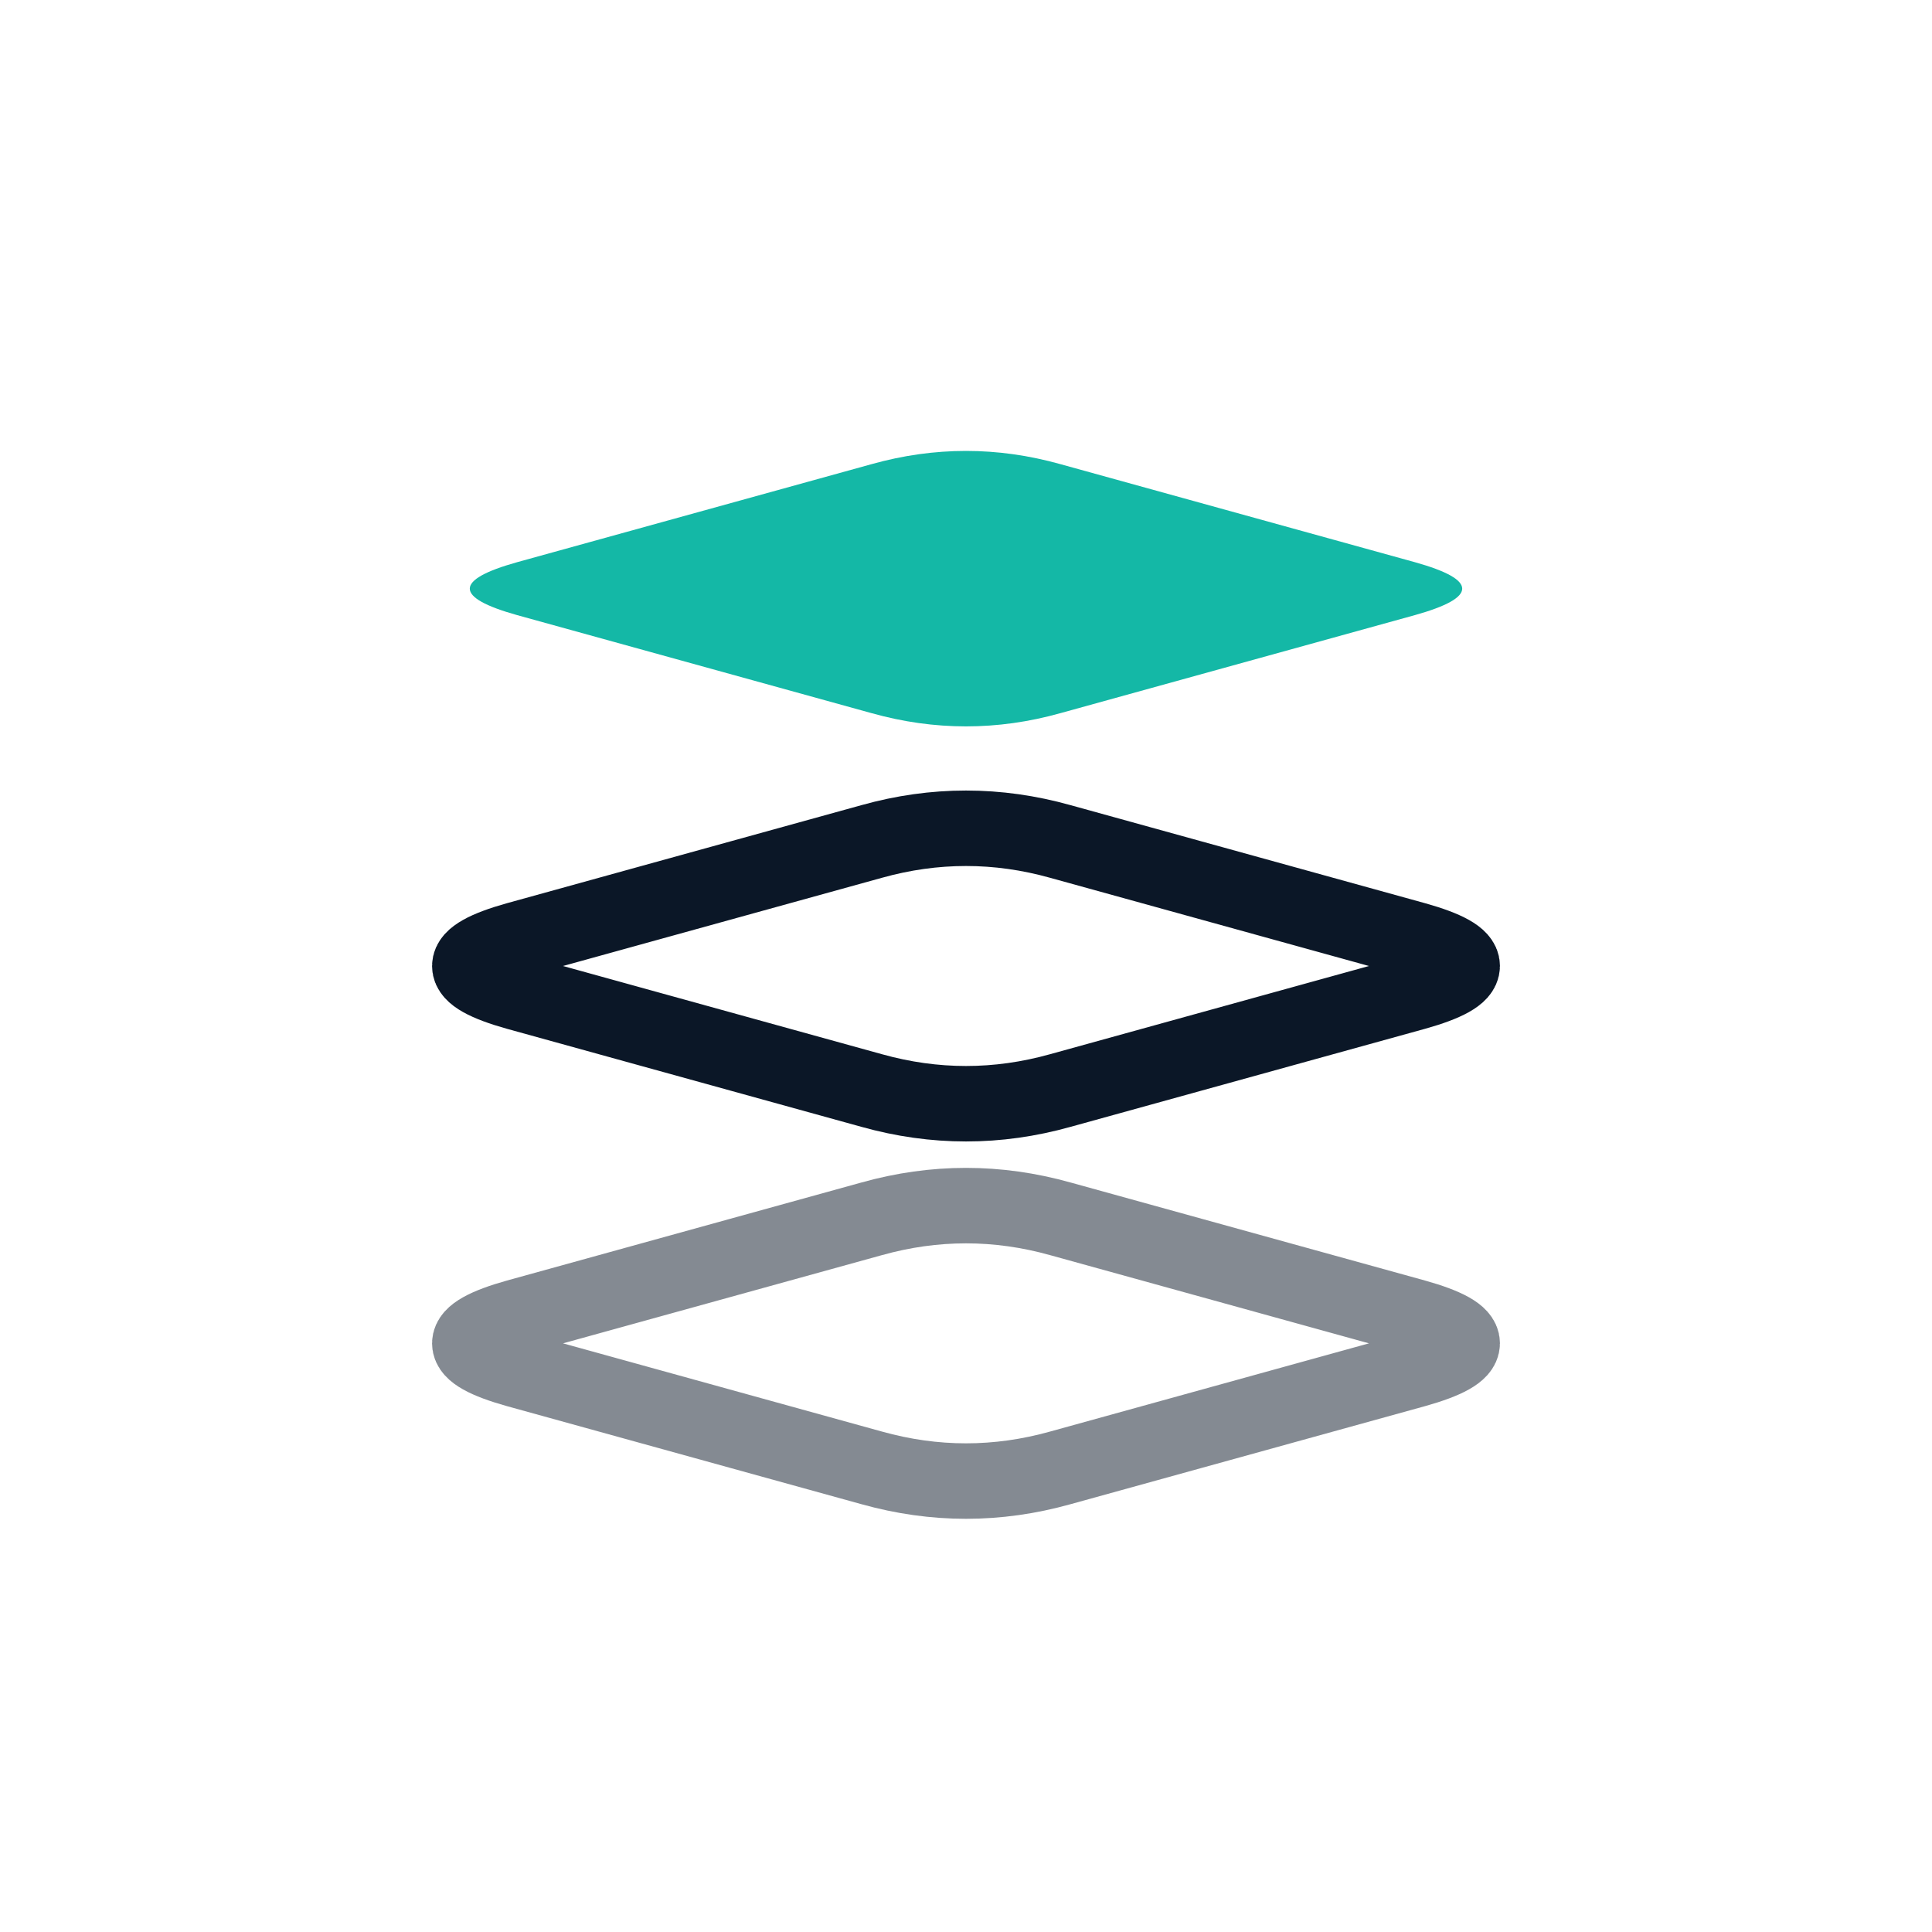
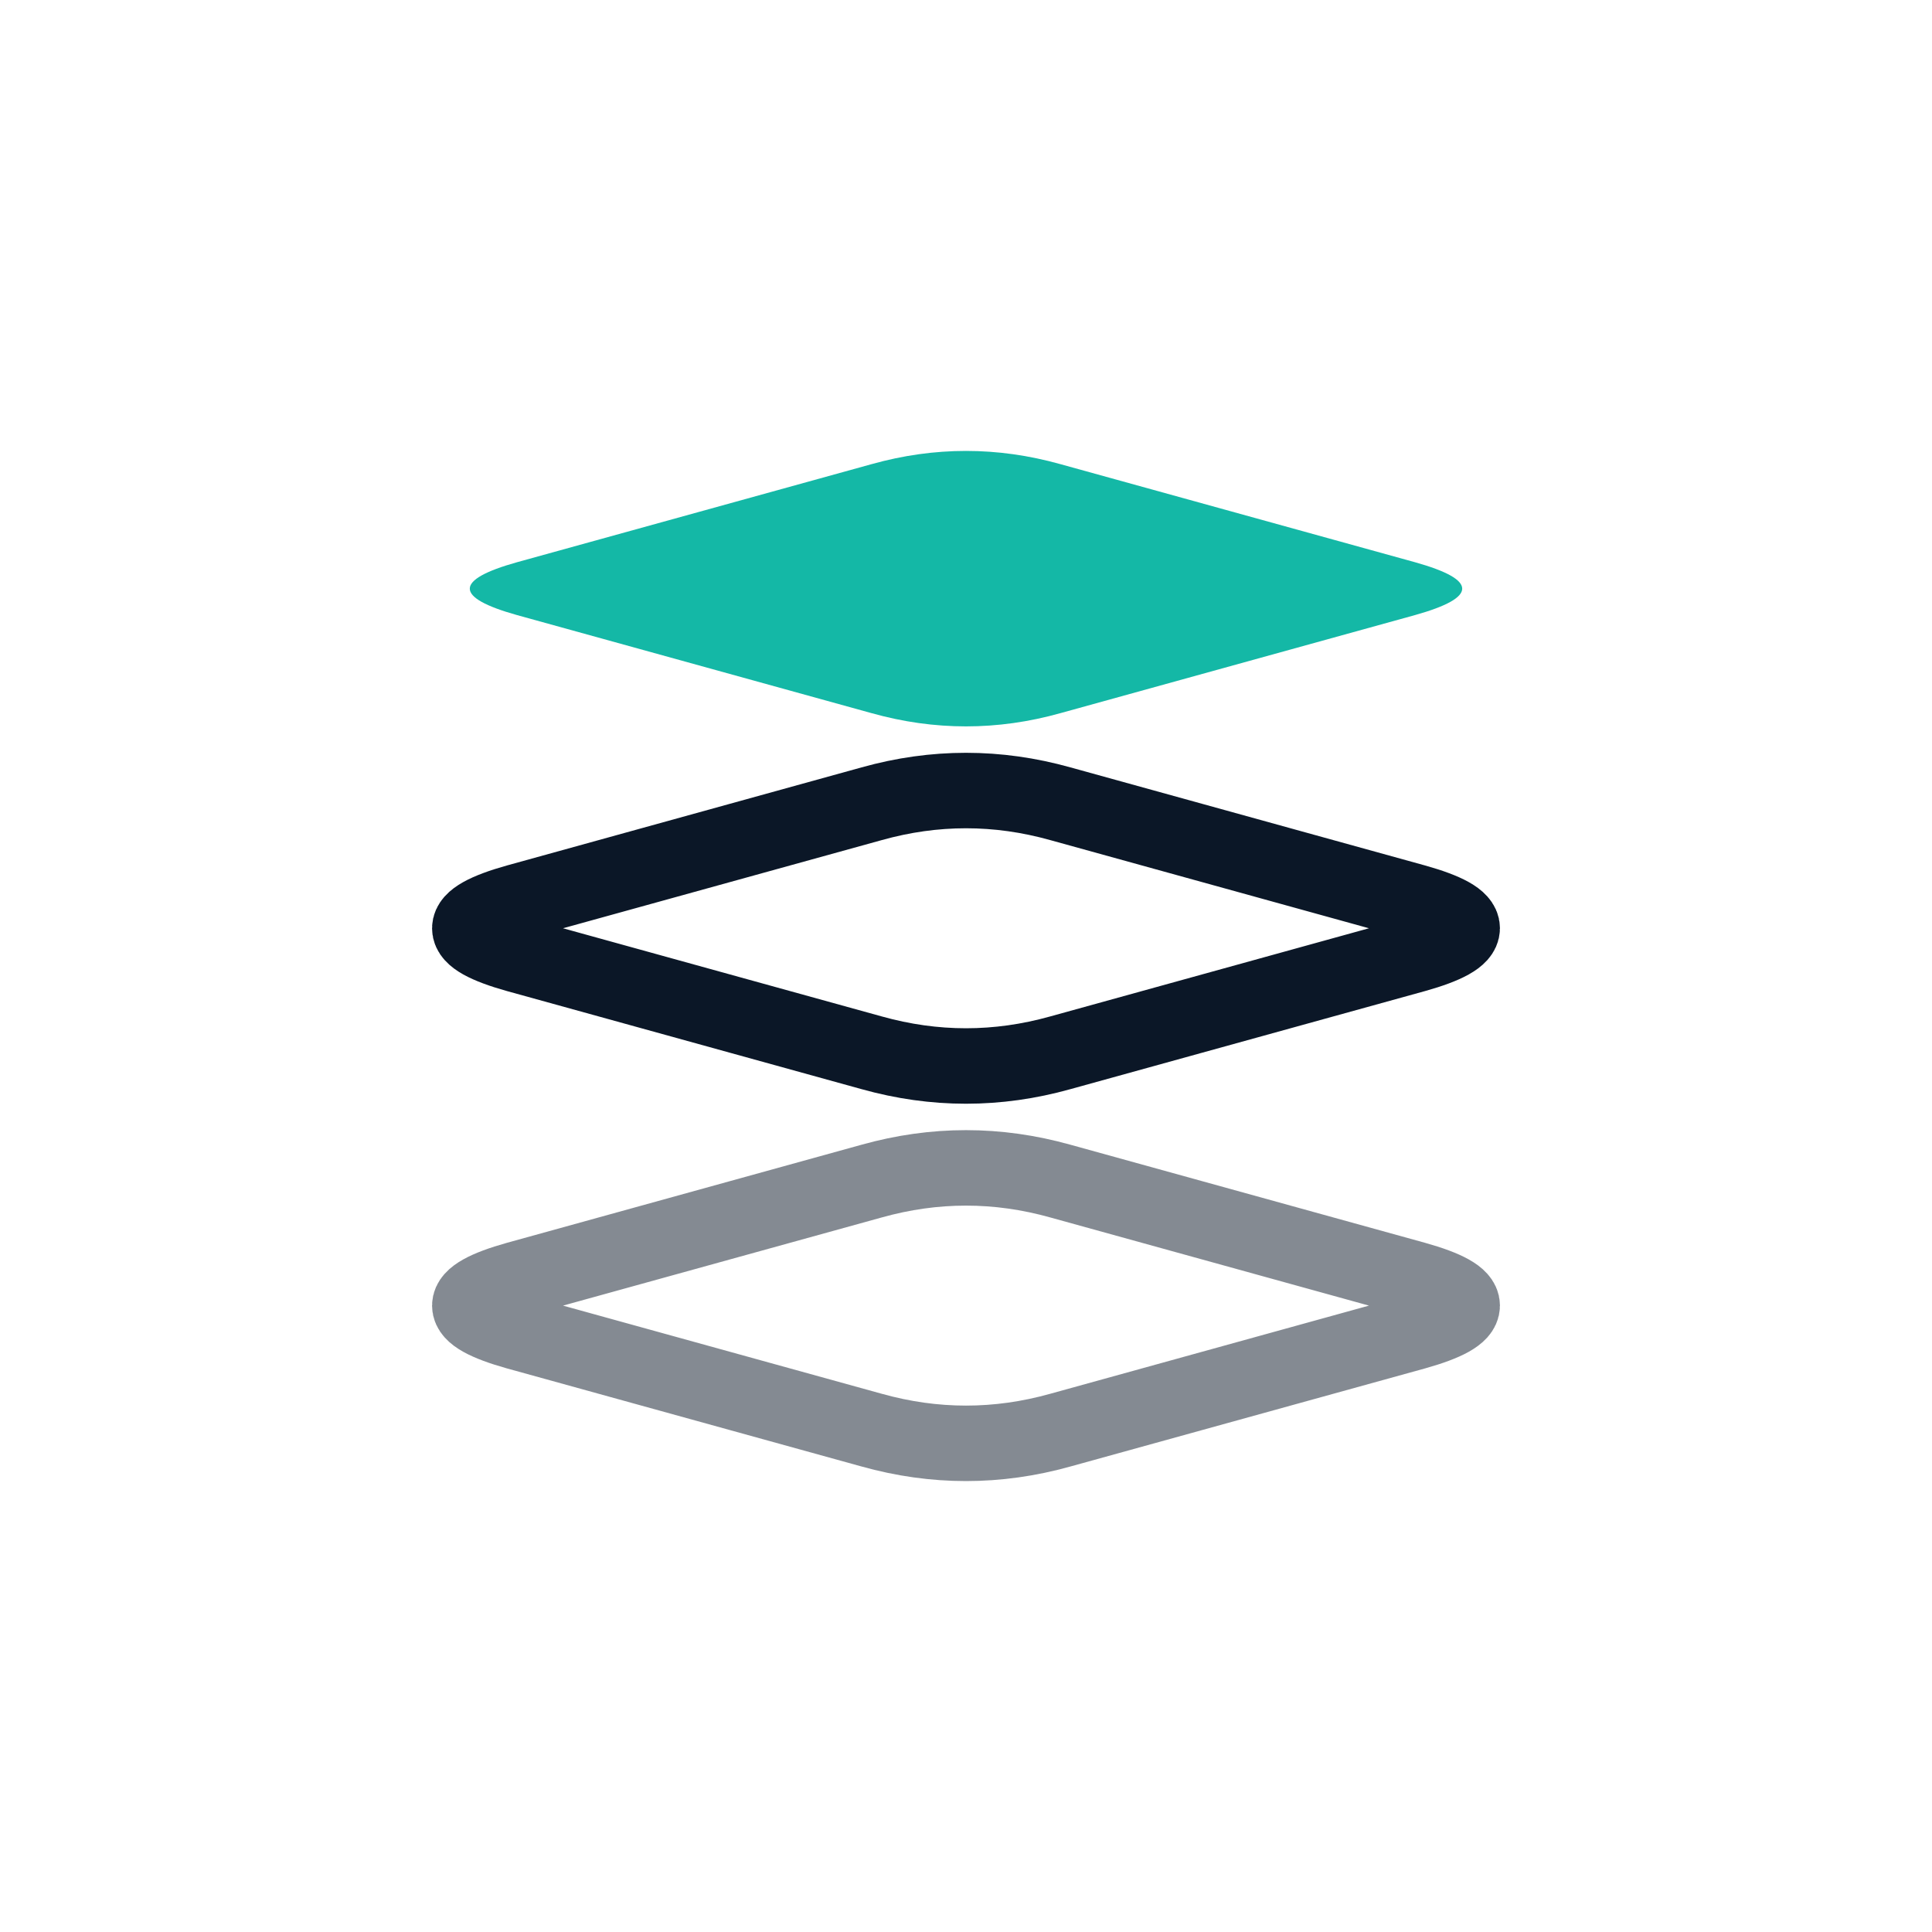
<svg xmlns="http://www.w3.org/2000/svg" viewBox="0 0 512 512" role="img" aria-labelledby="title">
  <g fill="none" stroke="#0B1727" stroke-width="20" stroke-linecap="round" stroke-linejoin="round">
-     <path d="M137 249 231 223Q256 216 281 223L375 249Q400 256 375 263L281 289Q256 296 231 289L137 263Q112 256 137 249Z" />
-     <path d="M137 349 231 323Q256 316 281 323L375 349Q400 356 375 363L281 389Q256 396 231 389L137 363Q112 356 137 349Z" stroke-opacity=".5" />
+     <path d="M137 239 231 213Q256 206 281 213L375 239Q400 246 375 253L281 279Q256 286 231 279L137 253Q112 246 137 239Z" />
+     <path d="M137 339 231 313Q256 306 281 313L375 339Q400 346 375 353L281 379Q256 386 231 379L137 353Q112 346 137 339Z" stroke-opacity=".5" />
  </g>
  <path d="M137 149 231 123Q256 116 281 123L375 149Q400 156 375 163L281 189Q256 196 231 189L137 163Q112 156 137 149Z" fill="#14B8A6" />
</svg>
